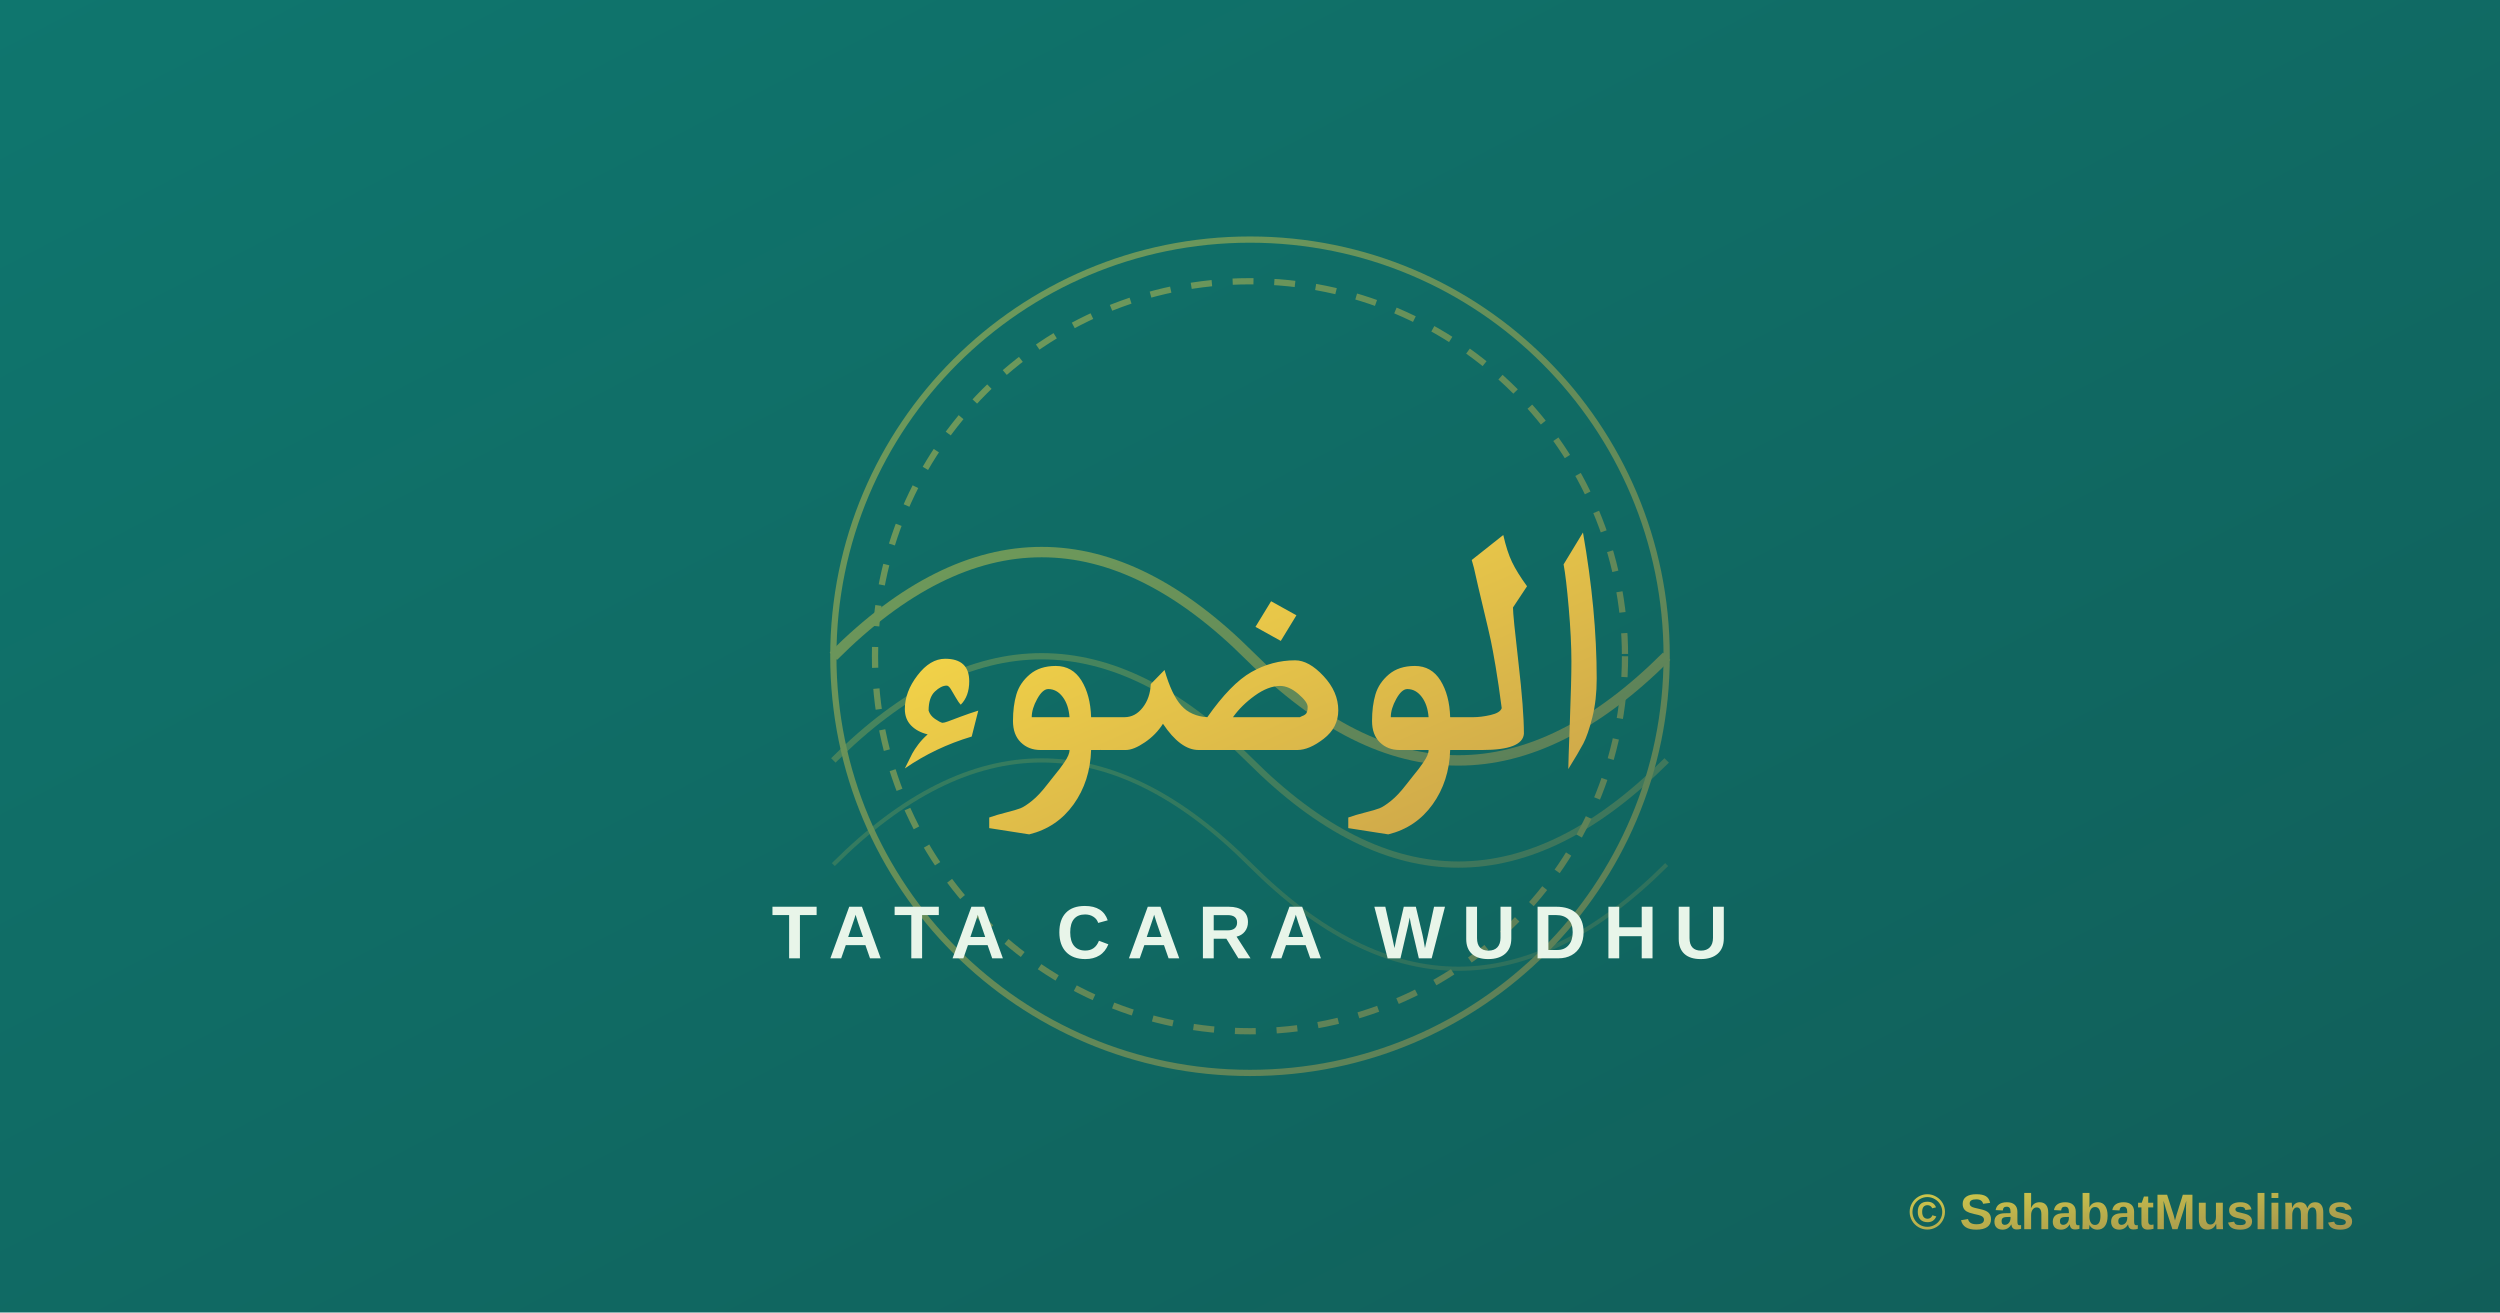
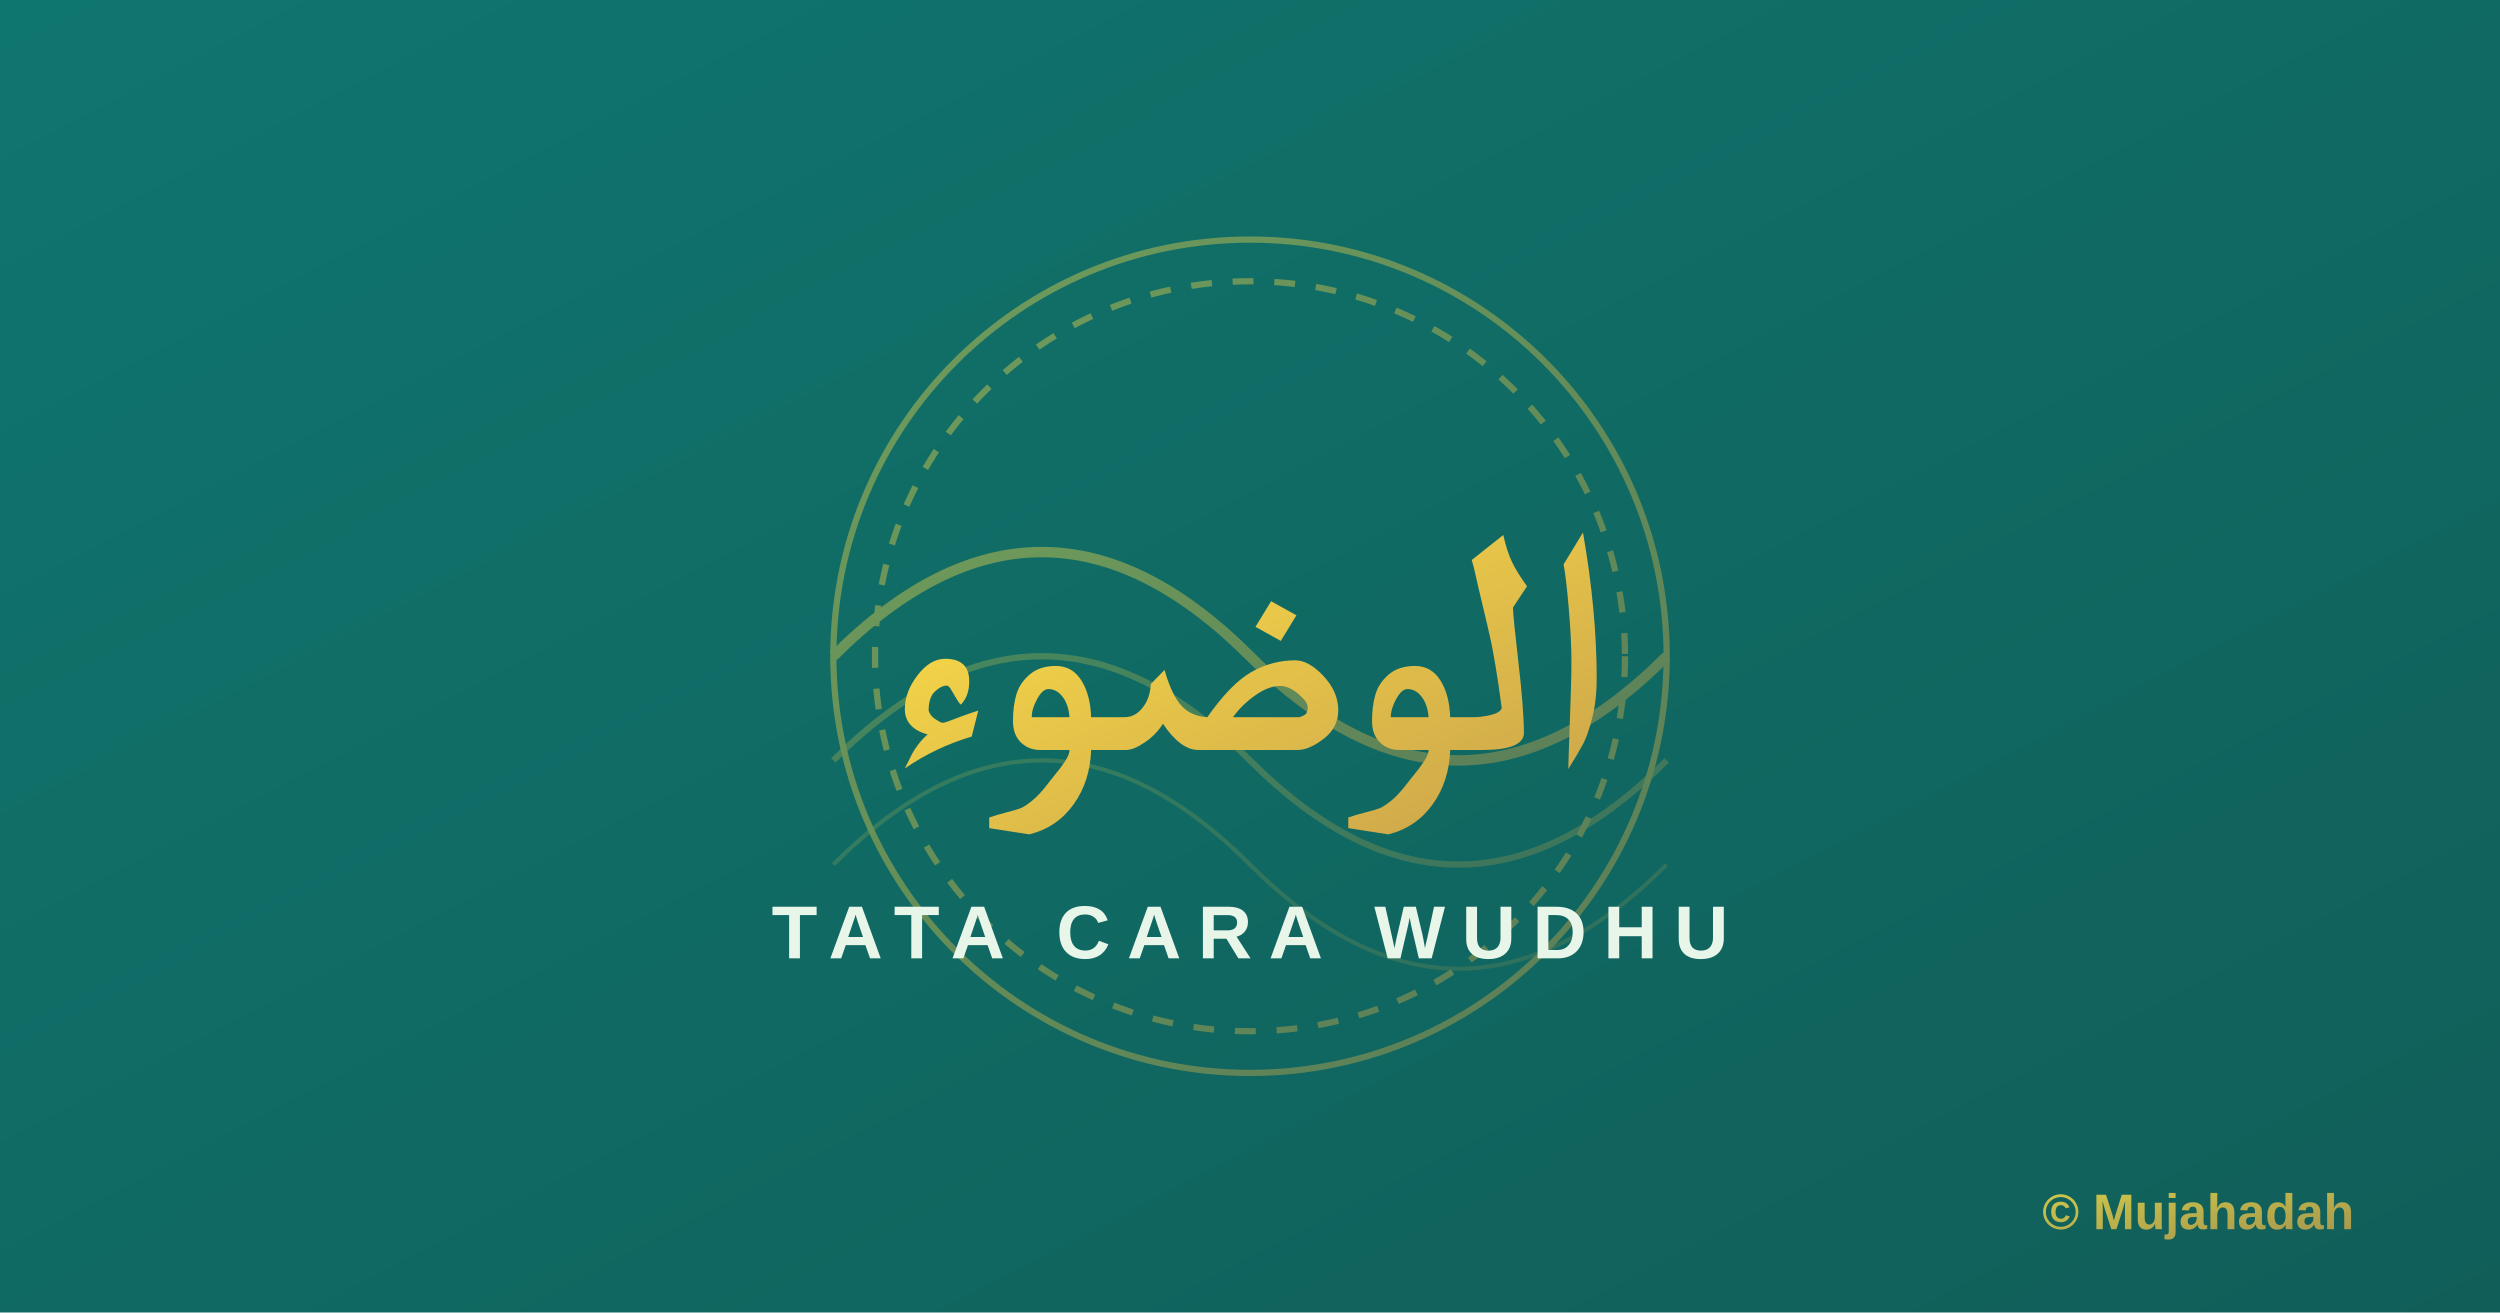
<svg xmlns="http://www.w3.org/2000/svg" viewBox="0 0 1200 630">
  <defs>
    <linearGradient id="bg" x1="0%" y1="0%" x2="100%" y2="100%">
      <stop offset="0%" stop-color="#0F766E" />
      <stop offset="100%" stop-color="#115E59" />
    </linearGradient>
    <linearGradient id="gold" x1="0%" y1="0%" x2="100%" y2="100%">
      <stop offset="0%" stop-color="#FDE047" />
      <stop offset="100%" stop-color="#C9A24B" />
    </linearGradient>
  </defs>
  <rect width="1200" height="630" fill="url(#bg)" />
  <g stroke="url(#gold)" stroke-width="3" fill="none" opacity="0.4">
    <circle cx="600" cy="315" r="200" />
    <circle cx="600" cy="315" r="180" stroke-dasharray="10 10" />
    <path d="M 400 315 Q 500 215 600 315 T 800 315" stroke-width="5" />
    <path d="M 400 365 Q 500 265 600 365 T 800 365" stroke-width="3" opacity="0.6" />
    <path d="M 400 415 Q 500 315 600 415 T 800 415" stroke-width="2" opacity="0.4" />
  </g>
  <text x="600" y="360" font-family="'Traditional Arabic', 'Scheherazade New', 'Amiri', serif" font-size="150" fill="url(#gold)" text-anchor="middle" font-weight="bold">الوضوء</text>
  <text x="600" y="460" font-family="'Nunito', Arial, sans-serif" font-size="36" fill="#E8F5E9" text-anchor="middle" letter-spacing="8" font-weight="bold">TATA CARA WUDHU</text>
-   <text x="1130" y="590" font-family="'Nunito', Arial, sans-serif" font-size="24" fill="url(#gold)" opacity="0.8" text-anchor="end" font-weight="bold">© SahabatMuslims</text>
+   <text x="1130" y="590" font-family="'Nunito', Arial, sans-serif" font-size="24" fill="url(#gold)" opacity="0.8" text-anchor="end" font-weight="bold">© Mujahadah</text>
</svg>
